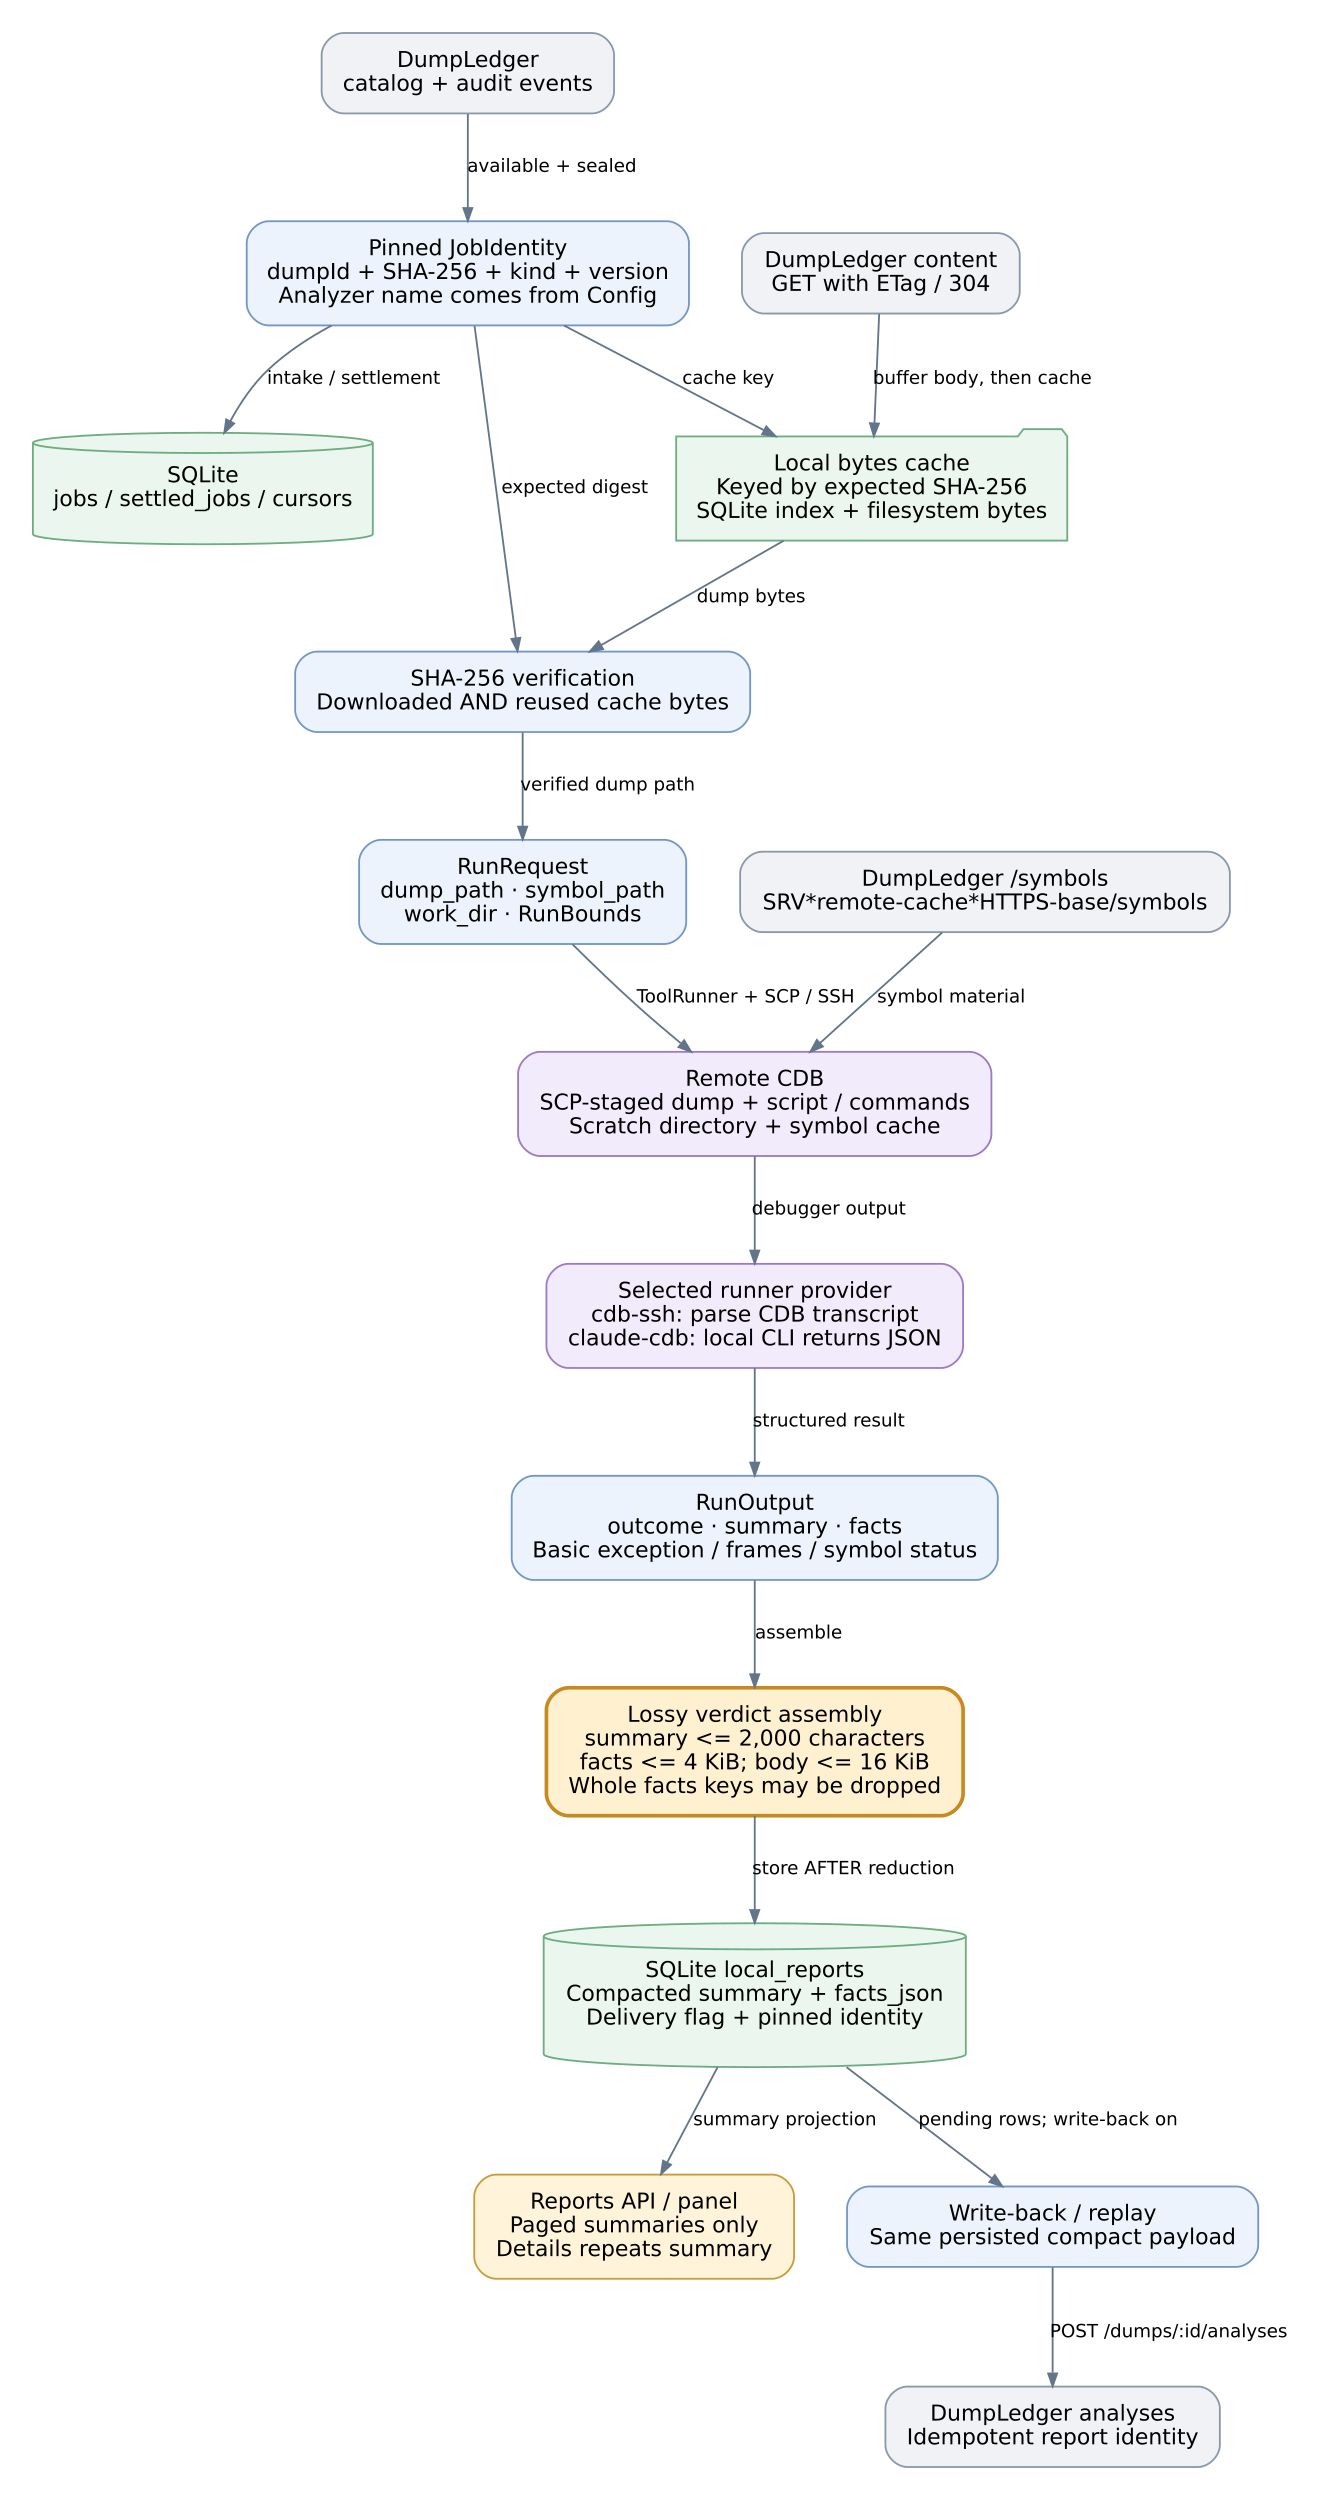
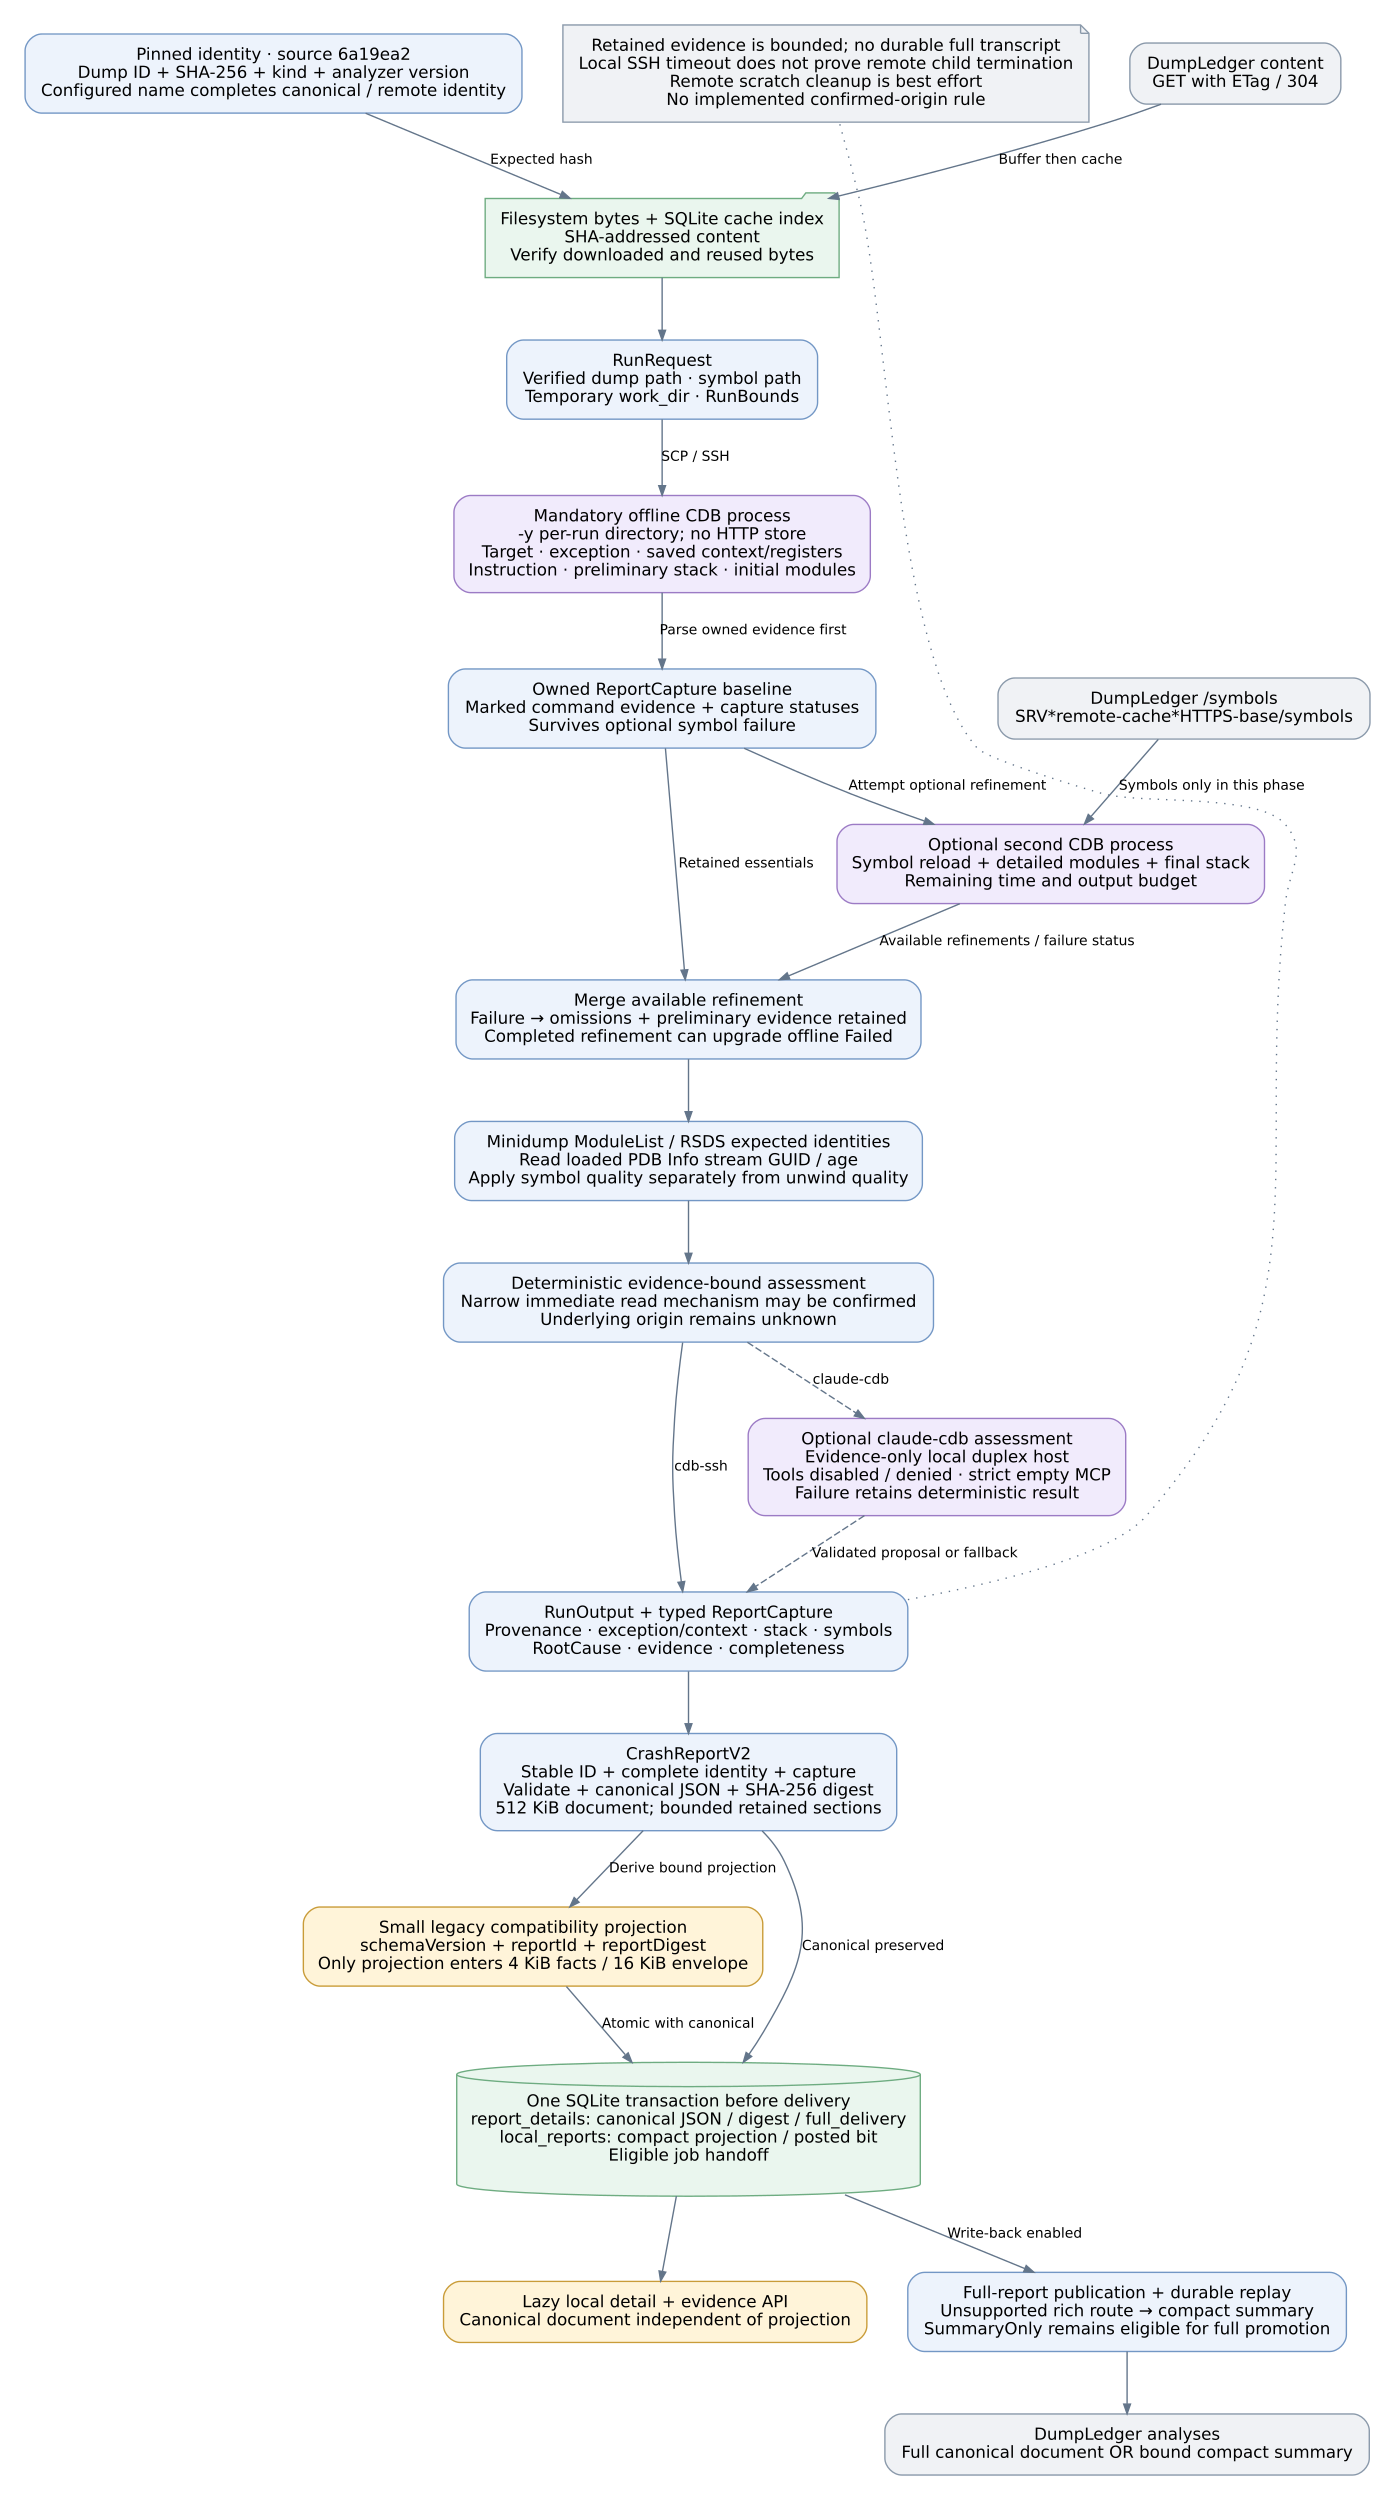
- <svg xmlns="http://www.w3.org/2000/svg" width="721pt" height="1368pt" viewBox="0.00 0.00 721.00 1367.88">
-   <g id="graph0" class="graph" transform="scale(1 1) rotate(0) translate(18 1349.88)">
+ <svg xmlns="http://www.w3.org/2000/svg" width="1005pt" height="1801pt" viewBox="0.00 0.00 1005.00 1801.25">
+   <g id="graph0" class="graph" transform="scale(1 1) rotate(0) translate(18 1783.25)">
    <g id="node1" class="node">
-       <path fill="#f0f2f5" stroke="#8a99aa" d="M306,-1331.88C306,-1331.88 170,-1331.88 170,-1331.88 164,-1331.88 158,-1325.88 158,-1319.88 158,-1319.88 158,-1299.88 158,-1299.88 158,-1293.88 164,-1287.88 170,-1287.88 170,-1287.88 306,-1287.88 306,-1287.88 312,-1287.88 318,-1293.88 318,-1299.88 318,-1299.88 318,-1319.88 318,-1319.88 318,-1325.88 312,-1331.88 306,-1331.88" />
-       <text text-anchor="middle" x="238" y="-1313.28" font-family="DejaVu Sans" font-size="12.00">DumpLedger</text>
-       <text text-anchor="middle" x="238" y="-1300.28" font-family="DejaVu Sans" font-size="12.00">catalog + audit events</text>
+       <path fill="#edf3fc" stroke="#7397c5" d="M346,-1758.75C346,-1758.75 12,-1758.75 12,-1758.75 6,-1758.75 0,-1752.75 0,-1746.75 0,-1746.75 0,-1713.75 0,-1713.75 0,-1707.75 6,-1701.75 12,-1701.75 12,-1701.75 346,-1701.75 346,-1701.75 352,-1701.75 358,-1707.75 358,-1713.75 358,-1713.75 358,-1746.75 358,-1746.75 358,-1752.75 352,-1758.75 346,-1758.75" />
+       <text text-anchor="middle" x="179" y="-1740.15" font-family="DejaVu Sans" font-size="12.00">Pinned identity · source 6a19ea2</text>
+       <text text-anchor="middle" x="179" y="-1727.15" font-family="DejaVu Sans" font-size="12.00">Dump ID + SHA-256 + kind + analyzer version</text>
+       <text text-anchor="middle" x="179" y="-1714.15" font-family="DejaVu Sans" font-size="12.00">Configured name completes canonical / remote identity</text>
+     </g>
+     <g id="node3" class="node">
+       <polygon fill="#eaf6ee" stroke="#6eac81" points="586.5,-1640.25 583.5,-1644.25 562.5,-1644.25 559.5,-1640.25 331.5,-1640.25 331.5,-1583.25 586.5,-1583.25 586.5,-1640.25" />
+       <text text-anchor="middle" x="459" y="-1621.65" font-family="DejaVu Sans" font-size="12.00">Filesystem bytes + SQLite cache index</text>
+       <text text-anchor="middle" x="459" y="-1608.65" font-family="DejaVu Sans" font-size="12.00">SHA-addressed content</text>
+       <text text-anchor="middle" x="459" y="-1595.65" font-family="DejaVu Sans" font-size="12.00">Verify downloaded and reused bytes</text>
+     </g>
+     <g id="edge1" class="edge">
+       <path fill="none" stroke="#63758a" d="M245.36,-1701.64C287.66,-1684.04 342.5,-1661.22 386.02,-1643.11" />
+       <polygon fill="#63758a" stroke="#63758a" points="387.11,-1645.31 392.64,-1640.36 385.23,-1640.79 387.11,-1645.31" />
+       <text text-anchor="middle" x="372" y="-1665.25" font-family="DejaVu Sans" font-size="10.00">Expected hash</text>
    </g>
    <g id="node2" class="node">
-       <path fill="#edf3fc" stroke="#7397c5" d="M347,-1228.88C347,-1228.88 129,-1228.88 129,-1228.88 123,-1228.88 117,-1222.88 117,-1216.88 117,-1216.88 117,-1183.88 117,-1183.88 117,-1177.88 123,-1171.88 129,-1171.88 129,-1171.88 347,-1171.88 347,-1171.88 353,-1171.88 359,-1177.88 359,-1183.88 359,-1183.88 359,-1216.88 359,-1216.88 359,-1222.88 353,-1228.88 347,-1228.88" />
-       <text text-anchor="middle" x="238" y="-1210.28" font-family="DejaVu Sans" font-size="12.00">Pinned JobIdentity</text>
-       <text text-anchor="middle" x="238" y="-1197.28" font-family="DejaVu Sans" font-size="12.00">dumpId + SHA-256 + kind + version</text>
-       <text text-anchor="middle" x="238" y="-1184.28" font-family="DejaVu Sans" font-size="12.00">Analyzer name comes from Config</text>
-     </g>
-     <g id="edge1" class="edge">
-       <path fill="none" stroke="#63758a" d="M238,-1287.64C238,-1272.97 238,-1253.12 238,-1236.16" />
-       <polygon fill="#63758a" stroke="#63758a" points="240.45,-1236.1 238,-1229.1 235.55,-1236.1 240.45,-1236.1" />
-       <text text-anchor="middle" x="284" y="-1255.88" font-family="DejaVu Sans" font-size="10.00">available + sealed</text>
-     </g>
-     <g id="node3" class="node">
-       <path fill="#eaf6ee" stroke="#6eac81" d="M186,-1107.58C186,-1110.64 144.32,-1113.13 93,-1113.13 41.68,-1113.13 0,-1110.64 0,-1107.58 0,-1107.58 0,-1057.67 0,-1057.67 0,-1054.61 41.68,-1052.12 93,-1052.12 144.32,-1052.12 186,-1054.61 186,-1057.67 186,-1057.67 186,-1107.58 186,-1107.58" />
-       <path fill="none" stroke="#6eac81" d="M186,-1107.58C186,-1104.52 144.32,-1102.04 93,-1102.04 41.68,-1102.04 0,-1104.52 0,-1107.58" />
-       <text text-anchor="middle" x="93" y="-1086.03" font-family="DejaVu Sans" font-size="12.00">SQLite</text>
-       <text text-anchor="middle" x="93" y="-1073.03" font-family="DejaVu Sans" font-size="12.00">jobs / settled_jobs / cursors</text>
+       <path fill="#f0f2f5" stroke="#8a99aa" d="M936,-1752.25C936,-1752.25 808,-1752.25 808,-1752.25 802,-1752.25 796,-1746.25 796,-1740.25 796,-1740.25 796,-1720.25 796,-1720.25 796,-1714.25 802,-1708.25 808,-1708.25 808,-1708.25 936,-1708.25 936,-1708.25 942,-1708.25 948,-1714.25 948,-1720.25 948,-1720.25 948,-1740.25 948,-1740.25 948,-1746.25 942,-1752.25 936,-1752.25" />
+       <text text-anchor="middle" x="872" y="-1733.65" font-family="DejaVu Sans" font-size="12.00">DumpLedger content</text>
+       <text text-anchor="middle" x="872" y="-1720.65" font-family="DejaVu Sans" font-size="12.00">GET with ETag / 304</text>
    </g>
    <g id="edge2" class="edge">
-       <path fill="none" stroke="#63758a" d="M163.41,-1171.8C151.05,-1165.16 139.02,-1157.23 129,-1147.88 120.48,-1139.93 113.47,-1129.5 107.97,-1119.37" />
-       <polygon fill="#63758a" stroke="#63758a" points="110.13,-1118.21 104.74,-1113.12 105.78,-1120.46 110.13,-1118.21" />
-       <text text-anchor="middle" x="175.5" y="-1139.88" font-family="DejaVu Sans" font-size="10.00">intake / settlement</text>
+       <path fill="none" stroke="#63758a" d="M818.44,-1708.15C806.22,-1703.65 793.23,-1699.09 781,-1695.25 717.38,-1675.28 645.59,-1656.53 585.97,-1641.97" />
+       <polygon fill="#63758a" stroke="#63758a" points="586.51,-1639.58 579.13,-1640.3 585.35,-1644.34 586.51,-1639.58" />
+       <text text-anchor="middle" x="746" y="-1665.25" font-family="DejaVu Sans" font-size="10.00">Buffer then cache</text>
+     </g>
+     <g id="node4" class="node">
+       <path fill="#edf3fc" stroke="#7397c5" d="M559,-1538.25C559,-1538.25 359,-1538.25 359,-1538.25 353,-1538.25 347,-1532.25 347,-1526.25 347,-1526.25 347,-1493.25 347,-1493.25 347,-1487.25 353,-1481.25 359,-1481.25 359,-1481.25 559,-1481.25 559,-1481.25 565,-1481.25 571,-1487.25 571,-1493.25 571,-1493.25 571,-1526.25 571,-1526.25 571,-1532.25 565,-1538.25 559,-1538.25" />
+       <text text-anchor="middle" x="459" y="-1519.65" font-family="DejaVu Sans" font-size="12.00">RunRequest</text>
+       <text text-anchor="middle" x="459" y="-1506.65" font-family="DejaVu Sans" font-size="12.00">Verified dump path · symbol path</text>
+       <text text-anchor="middle" x="459" y="-1493.65" font-family="DejaVu Sans" font-size="12.00">Temporary work_dir · RunBounds</text>
+     </g>
+     <g id="edge3" class="edge">
+       <path fill="none" stroke="#63758a" d="M459,-1583.16C459,-1571.46 459,-1557.71 459,-1545.34" />
+       <polygon fill="#63758a" stroke="#63758a" points="461.45,-1545.25 459,-1538.25 456.55,-1545.25 461.45,-1545.25" />
    </g>
    <g id="node5" class="node">
-       <polygon fill="#eaf6ee" stroke="#6eac81" points="566,-1111.12 563,-1115.12 542,-1115.12 539,-1111.12 352,-1111.12 352,-1054.12 566,-1054.12 566,-1111.12" />
-       <text text-anchor="middle" x="459" y="-1092.53" font-family="DejaVu Sans" font-size="12.00">Local bytes cache</text>
-       <text text-anchor="middle" x="459" y="-1079.53" font-family="DejaVu Sans" font-size="12.00">Keyed by expected SHA-256</text>
-       <text text-anchor="middle" x="459" y="-1066.53" font-family="DejaVu Sans" font-size="12.00">SQLite index + filesystem bytes</text>
+       <path fill="#f1ebfc" stroke="#9c7bc5" d="M597,-1426.25C597,-1426.25 321,-1426.25 321,-1426.25 315,-1426.25 309,-1420.25 309,-1414.25 309,-1414.25 309,-1368.25 309,-1368.25 309,-1362.25 315,-1356.25 321,-1356.25 321,-1356.25 597,-1356.25 597,-1356.25 603,-1356.25 609,-1362.25 609,-1368.25 609,-1368.25 609,-1414.25 609,-1414.25 609,-1420.25 603,-1426.25 597,-1426.25" />
+       <text text-anchor="middle" x="459" y="-1407.65" font-family="DejaVu Sans" font-size="12.00">Mandatory offline CDB process</text>
+       <text text-anchor="middle" x="459" y="-1394.65" font-family="DejaVu Sans" font-size="12.00">-y per-run directory; no HTTP store</text>
+       <text text-anchor="middle" x="459" y="-1381.65" font-family="DejaVu Sans" font-size="12.00">Target · exception · saved context/registers</text>
+       <text text-anchor="middle" x="459" y="-1368.65" font-family="DejaVu Sans" font-size="12.00">Instruction · preliminary stack · initial modules</text>
    </g>
    <g id="edge4" class="edge">
-       <path fill="none" stroke="#63758a" d="M290.65,-1171.8C323.59,-1154.55 366.06,-1132.3 400.11,-1114.47" />
-       <polygon fill="#63758a" stroke="#63758a" points="401.3,-1116.61 406.37,-1111.19 399.03,-1112.27 401.3,-1116.61" />
-       <text text-anchor="middle" x="380.5" y="-1139.88" font-family="DejaVu Sans" font-size="10.00">cache key</text>
+       <path fill="none" stroke="#63758a" d="M459,-1481.14C459,-1466.9 459,-1449.25 459,-1433.44" />
+       <polygon fill="#63758a" stroke="#63758a" points="461.45,-1433.32 459,-1426.32 456.55,-1433.32 461.45,-1433.32" />
+       <text text-anchor="middle" x="483" y="-1451.25" font-family="DejaVu Sans" font-size="10.00">SCP / SSH</text>
    </g>
    <g id="node6" class="node">
-       <path fill="#edf3fc" stroke="#7397c5" d="M380.5,-993.38C380.5,-993.38 155.5,-993.38 155.5,-993.38 149.5,-993.38 143.5,-987.38 143.5,-981.38 143.5,-981.38 143.5,-961.38 143.5,-961.38 143.5,-955.38 149.5,-949.38 155.5,-949.38 155.5,-949.38 380.5,-949.38 380.5,-949.38 386.5,-949.38 392.5,-955.38 392.5,-961.38 392.5,-961.38 392.5,-981.38 392.5,-981.38 392.5,-987.38 386.5,-993.38 380.5,-993.38" />
-       <text text-anchor="middle" x="268" y="-974.77" font-family="DejaVu Sans" font-size="12.00">SHA-256 verification</text>
-       <text text-anchor="middle" x="268" y="-961.77" font-family="DejaVu Sans" font-size="12.00">Downloaded AND reused cache bytes</text>
+       <path fill="#edf3fc" stroke="#7397c5" d="M601,-1301.25C601,-1301.25 317,-1301.25 317,-1301.25 311,-1301.25 305,-1295.25 305,-1289.25 305,-1289.25 305,-1256.25 305,-1256.25 305,-1250.25 311,-1244.25 317,-1244.25 317,-1244.25 601,-1244.25 601,-1244.25 607,-1244.25 613,-1250.25 613,-1256.25 613,-1256.25 613,-1289.25 613,-1289.25 613,-1295.25 607,-1301.25 601,-1301.25" />
+       <text text-anchor="middle" x="459" y="-1282.65" font-family="DejaVu Sans" font-size="12.00">Owned ReportCapture baseline</text>
+       <text text-anchor="middle" x="459" y="-1269.65" font-family="DejaVu Sans" font-size="12.00">Marked command evidence + capture statuses</text>
+       <text text-anchor="middle" x="459" y="-1256.65" font-family="DejaVu Sans" font-size="12.00">Survives optional symbol failure</text>
+     </g>
+     <g id="edge5" class="edge">
+       <path fill="none" stroke="#63758a" d="M459,-1356.24C459,-1341.23 459,-1323.62 459,-1308.52" />
+       <polygon fill="#63758a" stroke="#63758a" points="461.45,-1308.34 459,-1301.34 456.55,-1308.34 461.45,-1308.34" />
+       <text text-anchor="middle" x="524.5" y="-1326.25" font-family="DejaVu Sans" font-size="10.00">Parse owned evidence first</text>
+     </g>
+     <g id="node7" class="node">
+       <path fill="#f1ebfc" stroke="#9c7bc5" d="M881,-1189.25C881,-1189.25 597,-1189.25 597,-1189.25 591,-1189.25 585,-1183.25 585,-1177.25 585,-1177.25 585,-1144.25 585,-1144.25 585,-1138.25 591,-1132.25 597,-1132.25 597,-1132.25 881,-1132.25 881,-1132.25 887,-1132.25 893,-1138.25 893,-1144.25 893,-1144.25 893,-1177.25 893,-1177.25 893,-1183.25 887,-1189.25 881,-1189.25" />
+       <text text-anchor="middle" x="739" y="-1170.65" font-family="DejaVu Sans" font-size="12.00">Optional second CDB process</text>
+       <text text-anchor="middle" x="739" y="-1157.65" font-family="DejaVu Sans" font-size="12.00">Symbol reload + detailed modules + final stack</text>
+       <text text-anchor="middle" x="739" y="-1144.65" font-family="DejaVu Sans" font-size="12.00">Remaining time and output budget</text>
    </g>
    <g id="edge6" class="edge">
-       <path fill="none" stroke="#63758a" d="M241.68,-1171.54C247.42,-1128.12 258.44,-1044.7 264.23,-1000.87" />
-       <polygon fill="#63758a" stroke="#63758a" points="266.7,-1000.94 265.18,-993.68 261.84,-1000.3 266.7,-1000.94" />
-       <text text-anchor="middle" x="296.5" y="-1080.12" font-family="DejaVu Sans" font-size="10.00">expected digest</text>
-     </g>
-     <g id="node4" class="node">
-       <path fill="#f0f2f5" stroke="#8a99aa" d="M528,-1222.38C528,-1222.38 400,-1222.38 400,-1222.38 394,-1222.38 388,-1216.38 388,-1210.38 388,-1210.38 388,-1190.38 388,-1190.38 388,-1184.38 394,-1178.38 400,-1178.38 400,-1178.38 528,-1178.38 528,-1178.38 534,-1178.38 540,-1184.38 540,-1190.38 540,-1190.38 540,-1210.38 540,-1210.38 540,-1216.38 534,-1222.38 528,-1222.38" />
-       <text text-anchor="middle" x="464" y="-1203.78" font-family="DejaVu Sans" font-size="12.00">DumpLedger content</text>
-       <text text-anchor="middle" x="464" y="-1190.78" font-family="DejaVu Sans" font-size="12.00">GET with ETag / 304</text>
-     </g>
-     <g id="edge3" class="edge">
-       <path fill="none" stroke="#63758a" d="M463.08,-1178.14C462.36,-1161.48 461.35,-1137.92 460.51,-1118.5" />
-       <polygon fill="#63758a" stroke="#63758a" points="462.94,-1118.16 460.19,-1111.28 458.05,-1118.38 462.94,-1118.16" />
-       <text text-anchor="middle" x="519.5" y="-1139.88" font-family="DejaVu Sans" font-size="10.00">buffer body, then cache</text>
-     </g>
-     <g id="edge5" class="edge">
-       <path fill="none" stroke="#63758a" d="M410.8,-1054.06C380.06,-1036.47 340.56,-1013.88 310.9,-996.91" />
-       <polygon fill="#63758a" stroke="#63758a" points="312.02,-994.73 304.73,-993.38 309.59,-998.99 312.02,-994.73" />
-       <text text-anchor="middle" x="393" y="-1020.38" font-family="DejaVu Sans" font-size="10.00">dump bytes</text>
-     </g>
-     <g id="node7" class="node">
-       <path fill="#edf3fc" stroke="#7397c5" d="M345.5,-890.38C345.5,-890.38 190.5,-890.38 190.5,-890.38 184.5,-890.38 178.5,-884.38 178.5,-878.38 178.5,-878.38 178.5,-845.38 178.5,-845.38 178.5,-839.38 184.5,-833.38 190.5,-833.38 190.5,-833.38 345.5,-833.38 345.5,-833.38 351.5,-833.38 357.5,-839.38 357.5,-845.38 357.5,-845.38 357.5,-878.38 357.5,-878.38 357.5,-884.38 351.5,-890.38 345.5,-890.38" />
-       <text text-anchor="middle" x="268" y="-871.77" font-family="DejaVu Sans" font-size="12.00">RunRequest</text>
-       <text text-anchor="middle" x="268" y="-858.77" font-family="DejaVu Sans" font-size="12.00">dump_path · symbol_path</text>
-       <text text-anchor="middle" x="268" y="-845.77" font-family="DejaVu Sans" font-size="12.00">work_dir · RunBounds</text>
+       <path fill="none" stroke="#63758a" d="M518.1,-1244.11C541.81,-1233.38 569.51,-1221.28 595,-1211.25 611.94,-1204.59 630.18,-1197.92 647.81,-1191.75" />
+       <polygon fill="#63758a" stroke="#63758a" points="648.98,-1193.93 654.79,-1189.32 647.37,-1189.31 648.98,-1193.93" />
+       <text text-anchor="middle" x="664.5" y="-1214.25" font-family="DejaVu Sans" font-size="10.00">Attempt optional refinement</text>
+     </g>
+     <g id="node9" class="node">
+       <path fill="#edf3fc" stroke="#7397c5" d="M633.5,-1077.25C633.5,-1077.25 322.5,-1077.25 322.5,-1077.25 316.5,-1077.25 310.5,-1071.25 310.5,-1065.25 310.5,-1065.25 310.5,-1032.25 310.5,-1032.25 310.5,-1026.25 316.5,-1020.25 322.5,-1020.25 322.5,-1020.25 633.5,-1020.25 633.5,-1020.25 639.5,-1020.25 645.5,-1026.25 645.5,-1032.25 645.5,-1032.25 645.5,-1065.25 645.5,-1065.25 645.5,-1071.25 639.5,-1077.25 633.5,-1077.25" />
+       <text text-anchor="middle" x="478" y="-1058.65" font-family="DejaVu Sans" font-size="12.00">Merge available refinement</text>
+       <text text-anchor="middle" x="478" y="-1045.65" font-family="DejaVu Sans" font-size="12.00">Failure → omissions + preliminary evidence retained</text>
+       <text text-anchor="middle" x="478" y="-1032.65" font-family="DejaVu Sans" font-size="12.00">Completed refinement can upgrade offline Failed</text>
+     </g>
+     <g id="edge8" class="edge">
+       <path fill="none" stroke="#63758a" d="M461.37,-1244.08C464.83,-1203.67 471.26,-1128.55 475.03,-1084.48" />
+       <polygon fill="#63758a" stroke="#63758a" points="477.48,-1084.6 475.63,-1077.42 472.59,-1084.18 477.48,-1084.6" />
+       <text text-anchor="middle" x="519.5" y="-1158.25" font-family="DejaVu Sans" font-size="10.00">Retained essentials</text>
+     </g>
+     <g id="edge9" class="edge">
+       <path fill="none" stroke="#63758a" d="M673.48,-1132.13C635.93,-1116.31 588.76,-1096.43 550.16,-1080.16" />
+       <polygon fill="#63758a" stroke="#63758a" points="550.95,-1077.84 543.55,-1077.38 549.05,-1082.35 550.95,-1077.84" />
+       <text text-anchor="middle" x="707.5" y="-1102.25" font-family="DejaVu Sans" font-size="10.00">Available refinements / failure status</text>
+     </g>
+     <g id="node8" class="node">
+       <path fill="#f0f2f5" stroke="#8a99aa" d="M957,-1294.75C957,-1294.75 713,-1294.75 713,-1294.75 707,-1294.75 701,-1288.75 701,-1282.75 701,-1282.75 701,-1262.75 701,-1262.75 701,-1256.75 707,-1250.75 713,-1250.75 713,-1250.75 957,-1250.75 957,-1250.75 963,-1250.75 969,-1256.75 969,-1262.75 969,-1262.75 969,-1282.75 969,-1282.75 969,-1288.75 963,-1294.75 957,-1294.75" />
+       <text text-anchor="middle" x="835" y="-1276.15" font-family="DejaVu Sans" font-size="12.00">DumpLedger /symbols</text>
+       <text text-anchor="middle" x="835" y="-1263.15" font-family="DejaVu Sans" font-size="12.00">SRV*remote-cache*HTTPS-base/symbols</text>
    </g>
    <g id="edge7" class="edge">
-       <path fill="none" stroke="#63758a" d="M268,-949.14C268,-934.47 268,-914.62 268,-897.66" />
-       <polygon fill="#63758a" stroke="#63758a" points="270.45,-897.6 268,-890.6 265.55,-897.6 270.45,-897.6" />
-       <text text-anchor="middle" x="314.5" y="-917.38" font-family="DejaVu Sans" font-size="10.00">verified dump path</text>
-     </g>
-     <g id="node8" class="node">
-       <path fill="#f1ebfc" stroke="#9c7bc5" d="M512.5,-774.38C512.5,-774.38 277.5,-774.38 277.5,-774.38 271.5,-774.38 265.5,-768.38 265.5,-762.38 265.5,-762.38 265.5,-729.38 265.5,-729.38 265.5,-723.38 271.5,-717.38 277.5,-717.38 277.5,-717.38 512.5,-717.38 512.5,-717.38 518.5,-717.38 524.5,-723.38 524.5,-729.38 524.5,-729.38 524.5,-762.38 524.5,-762.38 524.5,-768.38 518.5,-774.38 512.5,-774.38" />
-       <text text-anchor="middle" x="395" y="-755.77" font-family="DejaVu Sans" font-size="12.00">Remote CDB</text>
-       <text text-anchor="middle" x="395" y="-742.77" font-family="DejaVu Sans" font-size="12.00">SCP-staged dump + script / commands</text>
-       <text text-anchor="middle" x="395" y="-729.77" font-family="DejaVu Sans" font-size="12.00">Scratch directory + symbol cache</text>
-     </g>
-     <g id="edge8" class="edge">
-       <path fill="none" stroke="#63758a" d="M295.21,-833.26C306.4,-822.19 319.61,-809.45 332,-798.38 339.13,-792 346.9,-785.39 354.47,-779.12" />
-       <polygon fill="#63758a" stroke="#63758a" points="356.36,-780.74 360.21,-774.4 353.25,-776.96 356.36,-780.74" />
-       <text text-anchor="middle" x="390" y="-801.38" font-family="DejaVu Sans" font-size="10.00">ToolRunner + SCP / SSH</text>
+       <path fill="none" stroke="#63758a" d="M816.49,-1250.54C802.76,-1234.81 783.78,-1213.06 768.04,-1195.03" />
+       <polygon fill="#63758a" stroke="#63758a" points="769.72,-1193.22 763.27,-1189.56 766.03,-1196.45 769.72,-1193.22" />
+       <text text-anchor="middle" x="855" y="-1214.25" font-family="DejaVu Sans" font-size="10.00">Symbols only in this phase</text>
    </g>
    <g id="node10" class="node">
-       <path fill="#f1ebfc" stroke="#9c7bc5" d="M497,-658.38C497,-658.38 293,-658.38 293,-658.38 287,-658.38 281,-652.38 281,-646.38 281,-646.38 281,-613.38 281,-613.38 281,-607.38 287,-601.38 293,-601.38 293,-601.38 497,-601.38 497,-601.38 503,-601.38 509,-607.38 509,-613.38 509,-613.38 509,-646.38 509,-646.38 509,-652.38 503,-658.38 497,-658.38" />
-       <text text-anchor="middle" x="395" y="-639.77" font-family="DejaVu Sans" font-size="12.00">Selected runner provider</text>
-       <text text-anchor="middle" x="395" y="-626.77" font-family="DejaVu Sans" font-size="12.00">cdb-ssh: parse CDB transcript</text>
-       <text text-anchor="middle" x="395" y="-613.77" font-family="DejaVu Sans" font-size="12.00">claude-cdb: local CLI returns JSON</text>
+       <path fill="#edf3fc" stroke="#7397c5" d="M634.5,-975.25C634.5,-975.25 321.5,-975.25 321.5,-975.25 315.5,-975.25 309.5,-969.25 309.5,-963.25 309.5,-963.25 309.5,-930.25 309.5,-930.25 309.5,-924.25 315.5,-918.25 321.5,-918.25 321.5,-918.25 634.5,-918.25 634.5,-918.25 640.5,-918.25 646.5,-924.25 646.5,-930.25 646.5,-930.25 646.5,-963.25 646.5,-963.25 646.5,-969.25 640.5,-975.25 634.5,-975.25" />
+       <text text-anchor="middle" x="478" y="-956.65" font-family="DejaVu Sans" font-size="12.00">Minidump ModuleList / RSDS expected identities</text>
+       <text text-anchor="middle" x="478" y="-943.65" font-family="DejaVu Sans" font-size="12.00">Read loaded PDB Info stream GUID / age</text>
+       <text text-anchor="middle" x="478" y="-930.65" font-family="DejaVu Sans" font-size="12.00">Apply symbol quality separately from unwind quality</text>
    </g>
    <g id="edge10" class="edge">
-       <path fill="none" stroke="#63758a" d="M395,-717.28C395,-701.85 395,-682.46 395,-665.96" />
-       <polygon fill="#63758a" stroke="#63758a" points="397.45,-665.61 395,-658.61 392.55,-665.61 397.45,-665.61" />
-       <text text-anchor="middle" x="435.5" y="-685.38" font-family="DejaVu Sans" font-size="10.00">debugger output</text>
-     </g>
-     <g id="node9" class="node">
-       <path fill="#f0f2f5" stroke="#8a99aa" d="M643,-883.88C643,-883.88 399,-883.88 399,-883.88 393,-883.88 387,-877.88 387,-871.88 387,-871.88 387,-851.88 387,-851.88 387,-845.88 393,-839.88 399,-839.88 399,-839.88 643,-839.88 643,-839.88 649,-839.88 655,-845.88 655,-851.88 655,-851.88 655,-871.88 655,-871.88 655,-877.88 649,-883.88 643,-883.88" />
-       <text text-anchor="middle" x="521" y="-865.27" font-family="DejaVu Sans" font-size="12.00">DumpLedger /symbols</text>
-       <text text-anchor="middle" x="521" y="-852.27" font-family="DejaVu Sans" font-size="12.00">SRV*remote-cache*HTTPS-base/symbols</text>
-     </g>
-     <g id="edge9" class="edge">
-       <path fill="none" stroke="#63758a" d="M497.6,-839.7C478.83,-822.72 452.19,-798.62 430.75,-779.22" />
-       <polygon fill="#63758a" stroke="#63758a" points="432.26,-777.28 425.42,-774.4 428.97,-780.92 432.26,-777.28" />
-       <text text-anchor="middle" x="502.5" y="-801.38" font-family="DejaVu Sans" font-size="10.00">symbol material</text>
+       <path fill="none" stroke="#63758a" d="M478,-1020.16C478,-1008.46 478,-994.71 478,-982.34" />
+       <polygon fill="#63758a" stroke="#63758a" points="480.45,-982.25 478,-975.25 475.55,-982.25 480.45,-982.25" />
    </g>
    <g id="node11" class="node">
-       <path fill="#edf3fc" stroke="#7397c5" d="M516,-542.38C516,-542.38 274,-542.38 274,-542.38 268,-542.38 262,-536.38 262,-530.38 262,-530.38 262,-497.38 262,-497.38 262,-491.38 268,-485.38 274,-485.38 274,-485.38 516,-485.38 516,-485.38 522,-485.38 528,-491.38 528,-497.38 528,-497.38 528,-530.38 528,-530.38 528,-536.38 522,-542.38 516,-542.38" />
-       <text text-anchor="middle" x="395" y="-523.77" font-family="DejaVu Sans" font-size="12.00">RunOutput</text>
-       <text text-anchor="middle" x="395" y="-510.77" font-family="DejaVu Sans" font-size="12.00">outcome · summary · facts</text>
-       <text text-anchor="middle" x="395" y="-497.77" font-family="DejaVu Sans" font-size="12.00">Basic exception / frames / symbol status</text>
+       <path fill="#edf3fc" stroke="#7397c5" d="M642.5,-873.25C642.5,-873.25 313.5,-873.25 313.5,-873.25 307.5,-873.25 301.5,-867.25 301.5,-861.25 301.5,-861.25 301.5,-828.25 301.5,-828.25 301.5,-822.25 307.5,-816.25 313.5,-816.25 313.5,-816.25 642.5,-816.25 642.5,-816.25 648.5,-816.25 654.5,-822.25 654.5,-828.25 654.5,-828.25 654.5,-861.25 654.5,-861.25 654.5,-867.25 648.5,-873.25 642.5,-873.25" />
+       <text text-anchor="middle" x="478" y="-854.65" font-family="DejaVu Sans" font-size="12.00">Deterministic evidence-bound assessment</text>
+       <text text-anchor="middle" x="478" y="-841.65" font-family="DejaVu Sans" font-size="12.00">Narrow immediate read mechanism may be confirmed</text>
+       <text text-anchor="middle" x="478" y="-828.65" font-family="DejaVu Sans" font-size="12.00">Underlying origin remains unknown</text>
    </g>
    <g id="edge11" class="edge">
-       <path fill="none" stroke="#63758a" d="M395,-601.28C395,-585.85 395,-566.46 395,-549.96" />
-       <polygon fill="#63758a" stroke="#63758a" points="397.45,-549.61 395,-542.61 392.55,-549.61 397.45,-549.61" />
-       <text text-anchor="middle" x="435.5" y="-569.38" font-family="DejaVu Sans" font-size="10.00">structured result</text>
+       <path fill="none" stroke="#63758a" d="M478,-918.16C478,-906.46 478,-892.71 478,-880.34" />
+       <polygon fill="#63758a" stroke="#63758a" points="480.45,-880.25 478,-873.25 475.55,-880.25 480.45,-880.25" />
    </g>
    <g id="node12" class="node">
-       <path fill="#fff0cf" stroke="#c68a20" stroke-width="2" d="M497,-426.38C497,-426.38 293,-426.38 293,-426.38 287,-426.38 281,-420.38 281,-414.38 281,-414.38 281,-368.38 281,-368.38 281,-362.38 287,-356.38 293,-356.38 293,-356.38 497,-356.38 497,-356.38 503,-356.38 509,-362.38 509,-368.38 509,-368.38 509,-414.38 509,-414.38 509,-420.38 503,-426.38 497,-426.38" />
-       <text text-anchor="middle" x="395" y="-407.77" font-family="DejaVu Sans" font-size="12.00">Lossy verdict assembly</text>
-       <text text-anchor="middle" x="395" y="-394.77" font-family="DejaVu Sans" font-size="12.00">summary &lt;= 2,000 characters</text>
-       <text text-anchor="middle" x="395" y="-381.77" font-family="DejaVu Sans" font-size="12.00">facts &lt;= 4 KiB; body &lt;= 16 KiB</text>
-       <text text-anchor="middle" x="395" y="-368.77" font-family="DejaVu Sans" font-size="12.00">Whole facts keys may be dropped</text>
+       <path fill="#f1ebfc" stroke="#9c7bc5" d="M781,-761.25C781,-761.25 533,-761.25 533,-761.25 527,-761.25 521,-755.25 521,-749.25 521,-749.25 521,-703.25 521,-703.25 521,-697.25 527,-691.25 533,-691.25 533,-691.25 781,-691.25 781,-691.25 787,-691.25 793,-697.25 793,-703.25 793,-703.25 793,-749.25 793,-749.25 793,-755.25 787,-761.25 781,-761.25" />
+       <text text-anchor="middle" x="657" y="-742.65" font-family="DejaVu Sans" font-size="12.00">Optional claude-cdb assessment</text>
+       <text text-anchor="middle" x="657" y="-729.65" font-family="DejaVu Sans" font-size="12.00">Evidence-only local duplex host</text>
+       <text text-anchor="middle" x="657" y="-716.65" font-family="DejaVu Sans" font-size="12.00">Tools disabled / denied · strict empty MCP</text>
+       <text text-anchor="middle" x="657" y="-703.65" font-family="DejaVu Sans" font-size="12.00">Failure retains deterministic result</text>
+     </g>
+     <g id="edge13" class="edge">
+       <path fill="none" stroke="#63758a" stroke-dasharray="5,2" d="M520.42,-816.14C543.77,-800.94 573.11,-781.85 598.6,-765.26" />
+       <polygon fill="#63758a" stroke="#63758a" points="600.12,-767.2 604.65,-761.32 597.44,-763.09 600.12,-767.2" />
+       <text text-anchor="middle" x="595" y="-786.25" font-family="DejaVu Sans" font-size="10.00">claude-cdb</text>
+     </g>
+     <g id="node13" class="node">
+       <path fill="#edf3fc" stroke="#7397c5" d="M624,-636.25C624,-636.25 332,-636.25 332,-636.25 326,-636.25 320,-630.25 320,-624.25 320,-624.25 320,-591.25 320,-591.25 320,-585.25 326,-579.25 332,-579.25 332,-579.25 624,-579.25 624,-579.25 630,-579.25 636,-585.25 636,-591.25 636,-591.25 636,-624.25 636,-624.25 636,-630.25 630,-636.25 624,-636.25" />
+       <text text-anchor="middle" x="478" y="-617.65" font-family="DejaVu Sans" font-size="12.00">RunOutput + typed ReportCapture</text>
+       <text text-anchor="middle" x="478" y="-604.65" font-family="DejaVu Sans" font-size="12.00">Provenance · exception/context · stack · symbols</text>
+       <text text-anchor="middle" x="478" y="-591.65" font-family="DejaVu Sans" font-size="12.00">RootCause · evidence · completeness</text>
    </g>
    <g id="edge12" class="edge">
-       <path fill="none" stroke="#63758a" d="M395,-485.23C395,-470.03 395,-450.87 395,-433.91" />
-       <polygon fill="#63758a" stroke="#63758a" points="397.45,-433.79 395,-426.79 392.55,-433.79 397.45,-433.79" />
-       <text text-anchor="middle" x="419" y="-453.38" font-family="DejaVu Sans" font-size="10.00">assemble</text>
-     </g>
-     <g id="node13" class="node">
-       <path fill="#eaf6ee" stroke="#6eac81" d="M510.5,-290.4C510.5,-294.35 458.73,-297.56 395,-297.56 331.27,-297.56 279.5,-294.35 279.5,-290.4 279.5,-290.4 279.5,-225.97 279.5,-225.97 279.5,-222.02 331.27,-218.81 395,-218.81 458.73,-218.81 510.5,-222.02 510.5,-225.97 510.5,-225.97 510.5,-290.4 510.5,-290.4" />
-       <path fill="none" stroke="#6eac81" d="M510.5,-290.4C510.5,-286.45 458.73,-283.24 395,-283.24 331.27,-283.24 279.5,-286.45 279.5,-290.4" />
-       <text text-anchor="middle" x="395" y="-268.09" font-family="DejaVu Sans" font-size="12.00">SQLite local_reports</text>
-       <text text-anchor="middle" x="395" y="-255.09" font-family="DejaVu Sans" font-size="12.00">Compacted summary + facts_json</text>
-       <text text-anchor="middle" x="395" y="-242.09" font-family="DejaVu Sans" font-size="12.00">Delivery flag + pinned identity</text>
-     </g>
-     <g id="edge13" class="edge">
-       <path fill="none" stroke="#63758a" d="M395,-356.25C395,-340.57 395,-321.75 395,-304.87" />
-       <polygon fill="#63758a" stroke="#63758a" points="397.45,-304.77 395,-297.77 392.55,-304.77 397.45,-304.77" />
-       <text text-anchor="middle" x="449" y="-324.38" font-family="DejaVu Sans" font-size="10.00">store AFTER reduction</text>
+       <path fill="none" stroke="#63758a" d="M473.78,-815.95C471.57,-799.99 469.1,-779.54 468,-761.25 466.12,-730.2 466.12,-722.3 468,-691.25 468.95,-675.53 470.91,-658.22 472.84,-643.53" />
+       <polygon fill="#63758a" stroke="#63758a" points="475.27,-643.82 473.78,-636.55 470.42,-643.16 475.27,-643.82" />
+       <text text-anchor="middle" x="487" y="-723.75" font-family="DejaVu Sans" font-size="10.00">cdb-ssh</text>
+     </g>
+     <g id="edge14" class="edge">
+       <path fill="none" stroke="#63758a" stroke-dasharray="5,2" d="M604.74,-691.24C580.01,-675.14 550.66,-656.04 526.43,-640.27" />
+       <polygon fill="#63758a" stroke="#63758a" points="527.59,-638.1 520.39,-636.34 524.92,-642.21 527.59,-638.1" />
+       <text text-anchor="middle" x="641" y="-661.25" font-family="DejaVu Sans" font-size="10.00">Validated proposal or fallback</text>
    </g>
    <g id="node14" class="node">
-       <path fill="#fff4d9" stroke="#c99c39" d="M404.5,-160C404.5,-160 253.5,-160 253.5,-160 247.5,-160 241.5,-154 241.5,-148 241.5,-148 241.5,-115 241.5,-115 241.5,-109 247.5,-103 253.5,-103 253.5,-103 404.5,-103 404.5,-103 410.5,-103 416.5,-109 416.5,-115 416.5,-115 416.5,-148 416.5,-148 416.5,-154 410.5,-160 404.5,-160" />
-       <text text-anchor="middle" x="329" y="-141.4" font-family="DejaVu Sans" font-size="12.00">Reports API / panel</text>
-       <text text-anchor="middle" x="329" y="-128.4" font-family="DejaVu Sans" font-size="12.00">Paged summaries only</text>
-       <text text-anchor="middle" x="329" y="-115.4" font-family="DejaVu Sans" font-size="12.00">Details repeats summary</text>
-     </g>
-     <g id="edge14" class="edge">
-       <path fill="none" stroke="#63758a" d="M374.66,-218.76C365.83,-202.08 355.58,-182.72 347.03,-166.56" />
-       <polygon fill="#63758a" stroke="#63758a" points="349.16,-165.35 343.72,-160.31 344.83,-167.65 349.16,-165.35" />
-       <text text-anchor="middle" x="411.5" y="-187" font-family="DejaVu Sans" font-size="10.00">summary projection</text>
+       <path fill="#edf3fc" stroke="#7397c5" d="M616,-534.25C616,-534.25 340,-534.25 340,-534.25 334,-534.25 328,-528.25 328,-522.25 328,-522.25 328,-476.25 328,-476.25 328,-470.25 334,-464.25 340,-464.25 340,-464.25 616,-464.25 616,-464.25 622,-464.25 628,-470.25 628,-476.25 628,-476.25 628,-522.25 628,-522.25 628,-528.25 622,-534.25 616,-534.25" />
+       <text text-anchor="middle" x="478" y="-515.65" font-family="DejaVu Sans" font-size="12.00">CrashReportV2</text>
+       <text text-anchor="middle" x="478" y="-502.65" font-family="DejaVu Sans" font-size="12.00">Stable ID + complete identity + capture</text>
+       <text text-anchor="middle" x="478" y="-489.65" font-family="DejaVu Sans" font-size="12.00">Validate + canonical JSON + SHA-256 digest</text>
+       <text text-anchor="middle" x="478" y="-476.65" font-family="DejaVu Sans" font-size="12.00">512 KiB document; bounded retained sections</text>
+     </g>
+     <g id="edge15" class="edge">
+       <path fill="none" stroke="#63758a" d="M478,-579.05C478,-567.61 478,-554.11 478,-541.55" />
+       <polygon fill="#63758a" stroke="#63758a" points="480.45,-541.28 478,-534.28 475.55,-541.28 480.45,-541.28" />
+     </g>
+     <g id="node20" class="node">
+       <polygon fill="#f0f2f5" stroke="#8a99aa" points="760.5,-1765.25 387.5,-1765.25 387.5,-1695.25 766.5,-1695.25 766.5,-1759.25 760.5,-1765.25" />
+       <polyline fill="none" stroke="#8a99aa" points="760.5,-1765.25 760.5,-1759.25 " />
+       <polyline fill="none" stroke="#8a99aa" points="766.5,-1759.25 760.5,-1759.25 " />
+       <text text-anchor="middle" x="577" y="-1746.65" font-family="DejaVu Sans" font-size="12.00">Retained evidence is bounded; no durable full transcript</text>
+       <text text-anchor="middle" x="577" y="-1733.65" font-family="DejaVu Sans" font-size="12.00">Local SSH timeout does not prove remote child termination</text>
+       <text text-anchor="middle" x="577" y="-1720.65" font-family="DejaVu Sans" font-size="12.00">Remote scratch cleanup is best effort</text>
+       <text text-anchor="middle" x="577" y="-1707.65" font-family="DejaVu Sans" font-size="12.00">No implemented confirmed-origin rule</text>
+     </g>
+     <g id="edge22" class="edge">
+       <path fill="none" stroke="#63758a" stroke-dasharray="1,5" d="M636.07,-630.72C708.93,-644.22 784.46,-664.17 808,-691.25 939.86,-842.92 885.64,-932.52 908,-1132.25 910.82,-1157.43 924.36,-1169.91 908,-1189.25 888.93,-1211.79 805.55,-1203.74 777,-1211.25 766.6,-1213.99 693.07,-1236.14 686,-1244.25 626.84,-1312.08 622.17,-1552.77 601,-1640.25 596.6,-1658.45 591.2,-1678.6 586.65,-1695.12" />
    </g>
    <g id="node15" class="node">
-       <path fill="#edf3fc" stroke="#7397c5" d="M658.5,-153.5C658.5,-153.5 457.5,-153.5 457.5,-153.5 451.5,-153.5 445.5,-147.5 445.5,-141.5 445.5,-141.5 445.5,-121.5 445.5,-121.5 445.5,-115.5 451.5,-109.5 457.5,-109.5 457.5,-109.5 658.5,-109.5 658.5,-109.5 664.5,-109.5 670.5,-115.5 670.5,-121.5 670.5,-121.5 670.5,-141.5 670.5,-141.5 670.5,-147.5 664.5,-153.5 658.5,-153.5" />
-       <text text-anchor="middle" x="558" y="-134.9" font-family="DejaVu Sans" font-size="12.00">Write-back / replay</text>
-       <text text-anchor="middle" x="558" y="-121.9" font-family="DejaVu Sans" font-size="12.00">Same persisted compact payload</text>
-     </g>
-     <g id="edge15" class="edge">
-       <path fill="none" stroke="#63758a" d="M445.24,-218.76C471.11,-198.97 501.93,-175.39 524.81,-157.89" />
-       <polygon fill="#63758a" stroke="#63758a" points="526.37,-159.78 530.44,-153.58 523.4,-155.89 526.37,-159.78" />
-       <text text-anchor="middle" x="555.5" y="-187" font-family="DejaVu Sans" font-size="10.00">pending rows; write-back on</text>
+       <path fill="#fff4d9" stroke="#c99c39" d="M519.5,-409.25C519.5,-409.25 212.5,-409.25 212.5,-409.25 206.5,-409.25 200.5,-403.25 200.5,-397.25 200.5,-397.25 200.5,-364.25 200.5,-364.25 200.5,-358.25 206.5,-352.25 212.5,-352.25 212.5,-352.25 519.5,-352.25 519.5,-352.25 525.5,-352.25 531.5,-358.25 531.5,-364.25 531.5,-364.25 531.5,-397.25 531.5,-397.25 531.5,-403.25 525.5,-409.25 519.5,-409.25" />
+       <text text-anchor="middle" x="366" y="-390.65" font-family="DejaVu Sans" font-size="12.00">Small legacy compatibility projection</text>
+       <text text-anchor="middle" x="366" y="-377.65" font-family="DejaVu Sans" font-size="12.00">schemaVersion + reportId + reportDigest</text>
+       <text text-anchor="middle" x="366" y="-364.65" font-family="DejaVu Sans" font-size="12.00">Only projection enters 4 KiB facts / 16 KiB envelope</text>
+     </g>
+     <g id="edge16" class="edge">
+       <path fill="none" stroke="#63758a" d="M445.3,-464.24C430.22,-448.55 412.39,-430.01 397.47,-414.48" />
+       <polygon fill="#63758a" stroke="#63758a" points="399.14,-412.69 392.52,-409.34 395.61,-416.08 399.14,-412.69" />
+       <text text-anchor="middle" x="481" y="-434.25" font-family="DejaVu Sans" font-size="10.00">Derive bound projection</text>
    </g>
    <g id="node16" class="node">
-       <path fill="#f0f2f5" stroke="#8a99aa" d="M637.5,-44C637.5,-44 478.5,-44 478.5,-44 472.5,-44 466.5,-38 466.5,-32 466.5,-32 466.5,-12 466.5,-12 466.5,-6 472.5,0 478.5,0 478.5,0 637.5,0 637.5,0 643.5,0 649.5,-6 649.5,-12 649.5,-12 649.5,-32 649.5,-32 649.5,-38 643.5,-44 637.5,-44" />
-       <text text-anchor="middle" x="558" y="-25.4" font-family="DejaVu Sans" font-size="12.00">DumpLedger analyses</text>
-       <text text-anchor="middle" x="558" y="-12.4" font-family="DejaVu Sans" font-size="12.00">Idempotent report identity</text>
-     </g>
-     <g id="edge16" class="edge">
-       <path fill="none" stroke="#63758a" d="M558,-109.26C558,-92.77 558,-69.74 558,-51.62" />
-       <polygon fill="#63758a" stroke="#63758a" points="560.45,-51.19 558,-44.19 555.55,-51.19 560.45,-51.19" />
-       <text text-anchor="middle" x="621.5" y="-71" font-family="DejaVu Sans" font-size="10.00">POST /dumps/:id/analyses</text>
+       <path fill="#eaf6ee" stroke="#6eac81" d="M645,-288.6C645,-293.44 570.15,-297.38 478,-297.38 385.85,-297.38 311,-293.44 311,-288.6 311,-288.6 311,-209.65 311,-209.65 311,-204.81 385.85,-200.87 478,-200.87 570.15,-200.87 645,-204.81 645,-209.65 645,-209.65 645,-288.6 645,-288.6" />
+       <path fill="none" stroke="#6eac81" d="M645,-288.6C645,-283.76 570.15,-279.83 478,-279.83 385.85,-279.83 311,-283.76 311,-288.6" />
+       <text text-anchor="middle" x="478" y="-265.52" font-family="DejaVu Sans" font-size="12.00">One SQLite transaction before delivery</text>
+       <text text-anchor="middle" x="478" y="-252.53" font-family="DejaVu Sans" font-size="12.00">report_details: canonical JSON / digest / full_delivery</text>
+       <text text-anchor="middle" x="478" y="-239.53" font-family="DejaVu Sans" font-size="12.00">local_reports: compact projection / posted bit</text>
+       <text text-anchor="middle" x="478" y="-226.53" font-family="DejaVu Sans" font-size="12.00">Eligible job handoff</text>
+     </g>
+     <g id="edge17" class="edge">
+       <path fill="none" stroke="#63758a" d="M531.07,-464.07C537.51,-457.62 543.15,-450.33 547,-442.25 570.68,-392.53 559.94,-366.7 532,-319.25 528.82,-313.85 525.27,-308.41 521.55,-303.07" />
+       <polygon fill="#63758a" stroke="#63758a" points="523.51,-301.6 517.45,-297.32 519.52,-304.44 523.51,-301.6" />
+       <text text-anchor="middle" x="611" y="-378.25" font-family="DejaVu Sans" font-size="10.00">Canonical preserved</text>
+     </g>
+     <g id="edge18" class="edge">
+       <path fill="none" stroke="#63758a" d="M390.03,-351.94C402.38,-337.64 417.87,-319.72 432.38,-302.92" />
+       <polygon fill="#63758a" stroke="#63758a" points="434.54,-304.17 437.26,-297.27 430.83,-300.97 434.54,-304.17" />
+       <text text-anchor="middle" x="470.5" y="-322.25" font-family="DejaVu Sans" font-size="10.00">Atomic with canonical</text>
+     </g>
+     <g id="node17" class="node">
+       <path fill="#fff4d9" stroke="#c99c39" d="M594.5,-139.5C594.5,-139.5 313.5,-139.5 313.5,-139.5 307.5,-139.5 301.5,-133.5 301.5,-127.5 301.5,-127.5 301.5,-107.5 301.5,-107.5 301.5,-101.5 307.5,-95.5 313.5,-95.5 313.5,-95.5 594.5,-95.5 594.5,-95.5 600.5,-95.5 606.5,-101.5 606.5,-107.5 606.5,-107.5 606.5,-127.5 606.5,-127.5 606.5,-133.5 600.5,-139.5 594.5,-139.5" />
+       <text text-anchor="middle" x="454" y="-120.9" font-family="DejaVu Sans" font-size="12.00">Lazy local detail + evidence API</text>
+       <text text-anchor="middle" x="454" y="-107.9" font-family="DejaVu Sans" font-size="12.00">Canonical document independent of projection</text>
+     </g>
+     <g id="edge19" class="edge">
+       <path fill="none" stroke="#63758a" d="M469.27,-200.96C465.9,-182.76 462.15,-162.54 459.22,-146.68" />
+       <polygon fill="#63758a" stroke="#63758a" points="461.61,-146.16 457.93,-139.72 456.8,-147.05 461.61,-146.16" />
+     </g>
+     <g id="node18" class="node">
+       <path fill="#edf3fc" stroke="#7397c5" d="M940,-146C940,-146 648,-146 648,-146 642,-146 636,-140 636,-134 636,-134 636,-101 636,-101 636,-95 642,-89 648,-89 648,-89 940,-89 940,-89 946,-89 952,-95 952,-101 952,-101 952,-134 952,-134 952,-140 946,-146 940,-146" />
+       <text text-anchor="middle" x="794" y="-127.4" font-family="DejaVu Sans" font-size="12.00">Full-report publication + durable replay</text>
+       <text text-anchor="middle" x="794" y="-114.4" font-family="DejaVu Sans" font-size="12.00">Unsupported rich route → compact summary</text>
+       <text text-anchor="middle" x="794" y="-101.4" font-family="DejaVu Sans" font-size="12.00">SummaryOnly remains eligible for full promotion</text>
+     </g>
+     <g id="edge20" class="edge">
+       <path fill="none" stroke="#63758a" d="M590.74,-201.88C633.81,-184.21 681.77,-164.54 720.28,-148.74" />
+       <polygon fill="#63758a" stroke="#63758a" points="721.32,-150.96 726.87,-146.04 719.46,-146.43 721.32,-150.96" />
+       <text text-anchor="middle" x="713" y="-171" font-family="DejaVu Sans" font-size="10.00">Write-back enabled</text>
+     </g>
+     <g id="node19" class="node">
+       <path fill="#f0f2f5" stroke="#8a99aa" d="M956.5,-44C956.5,-44 631.5,-44 631.5,-44 625.5,-44 619.5,-38 619.5,-32 619.5,-32 619.5,-12 619.5,-12 619.5,-6 625.5,0 631.5,0 631.5,0 956.5,0 956.5,0 962.5,0 968.5,-6 968.5,-12 968.5,-12 968.5,-32 968.5,-32 968.5,-38 962.5,-44 956.5,-44" />
+       <text text-anchor="middle" x="794" y="-25.4" font-family="DejaVu Sans" font-size="12.00">DumpLedger analyses</text>
+       <text text-anchor="middle" x="794" y="-12.4" font-family="DejaVu Sans" font-size="12.00">Full canonical document OR bound compact summary</text>
+     </g>
+     <g id="edge21" class="edge">
+       <path fill="none" stroke="#63758a" d="M794,-88.95C794,-77.09 794,-63.22 794,-51.28" />
+       <polygon fill="#63758a" stroke="#63758a" points="796.45,-51.12 794,-44.12 791.55,-51.12 796.45,-51.12" />
    </g>
  </g>
</svg>
